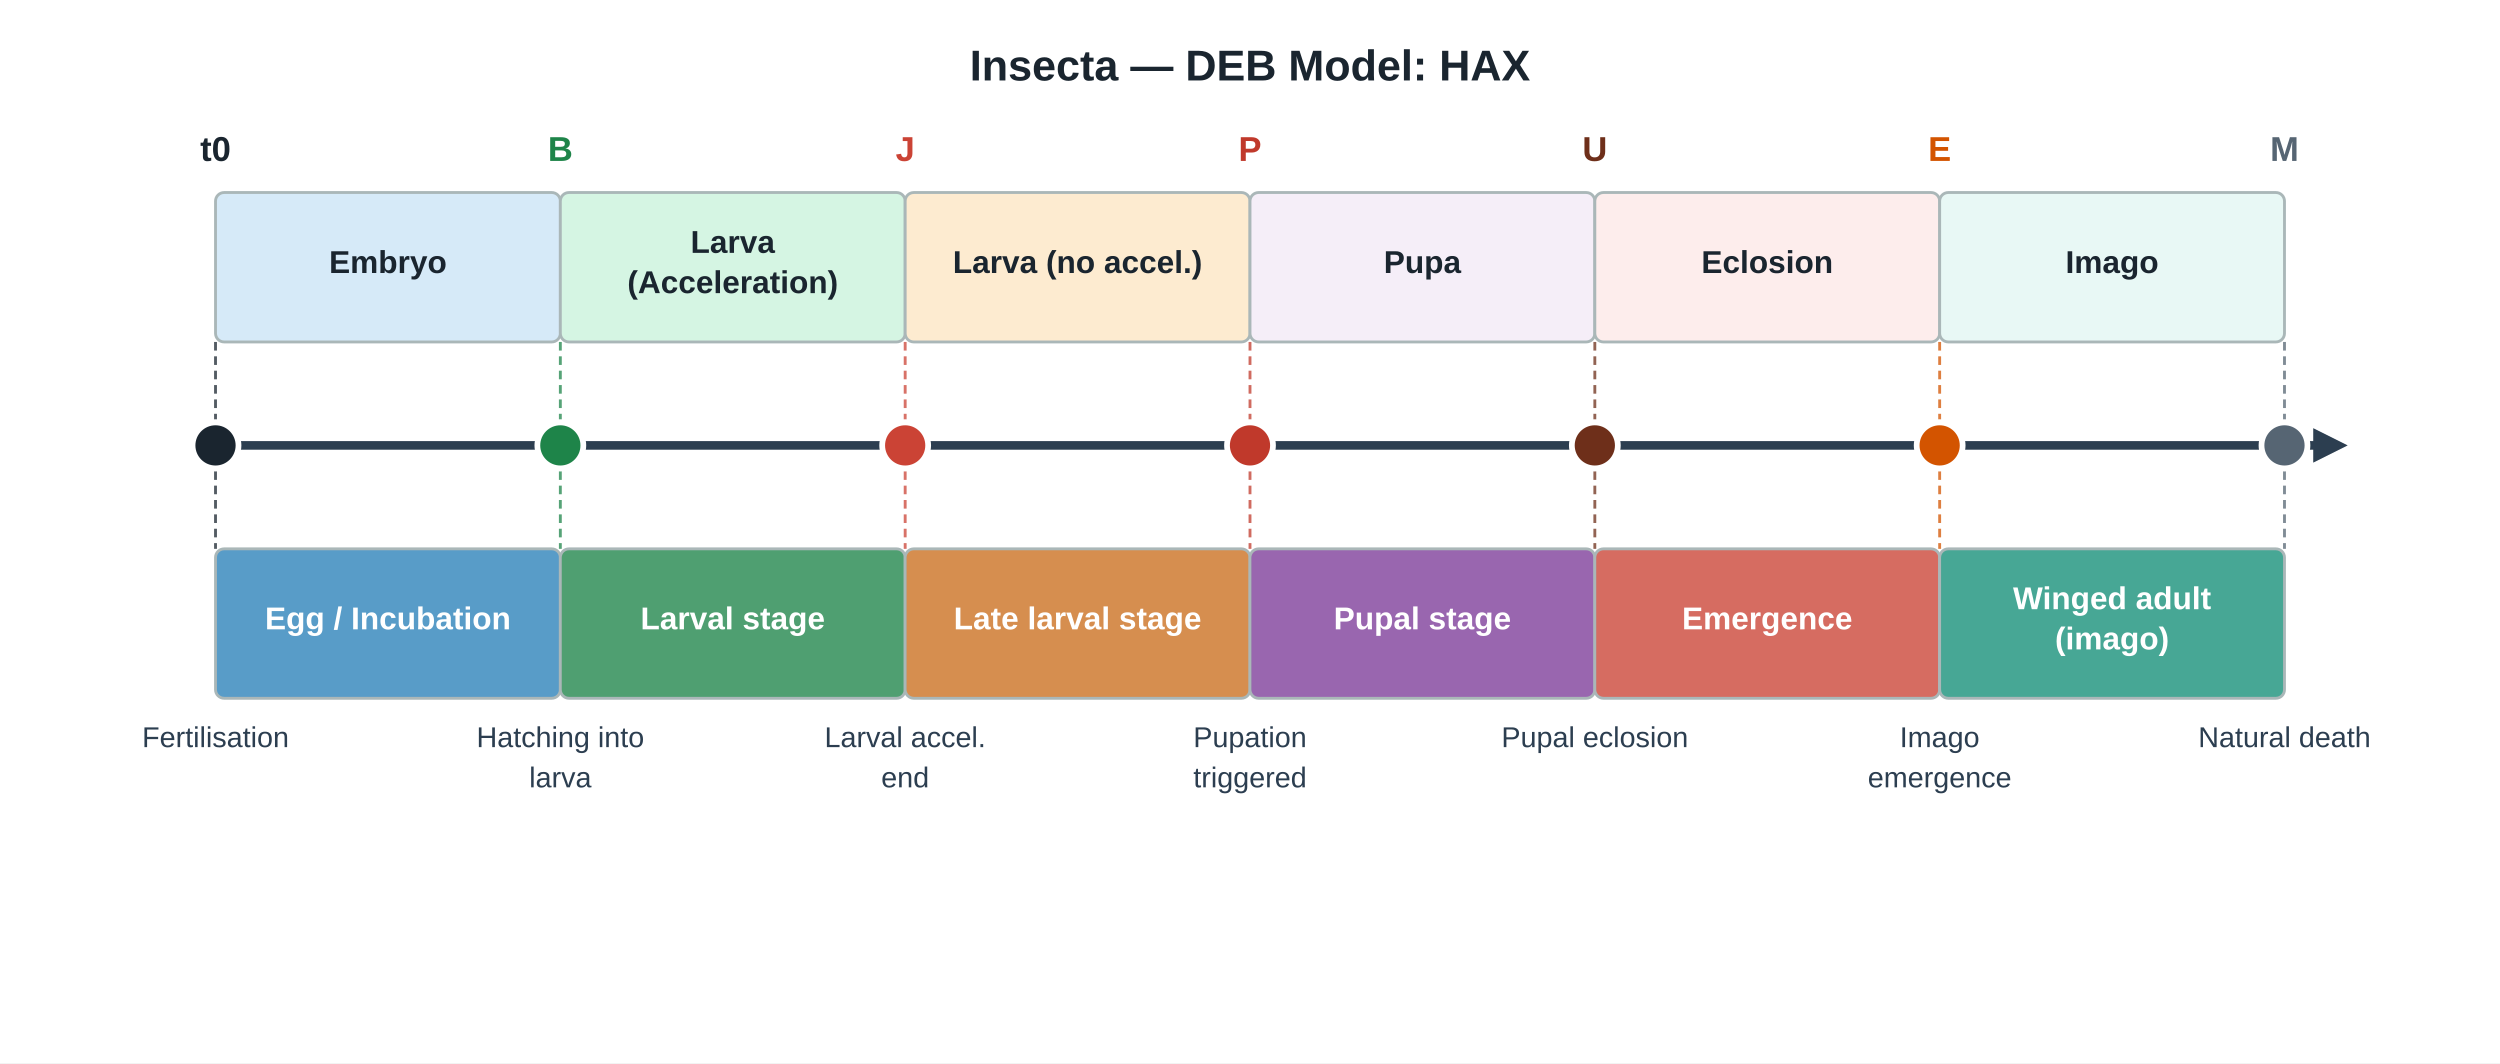
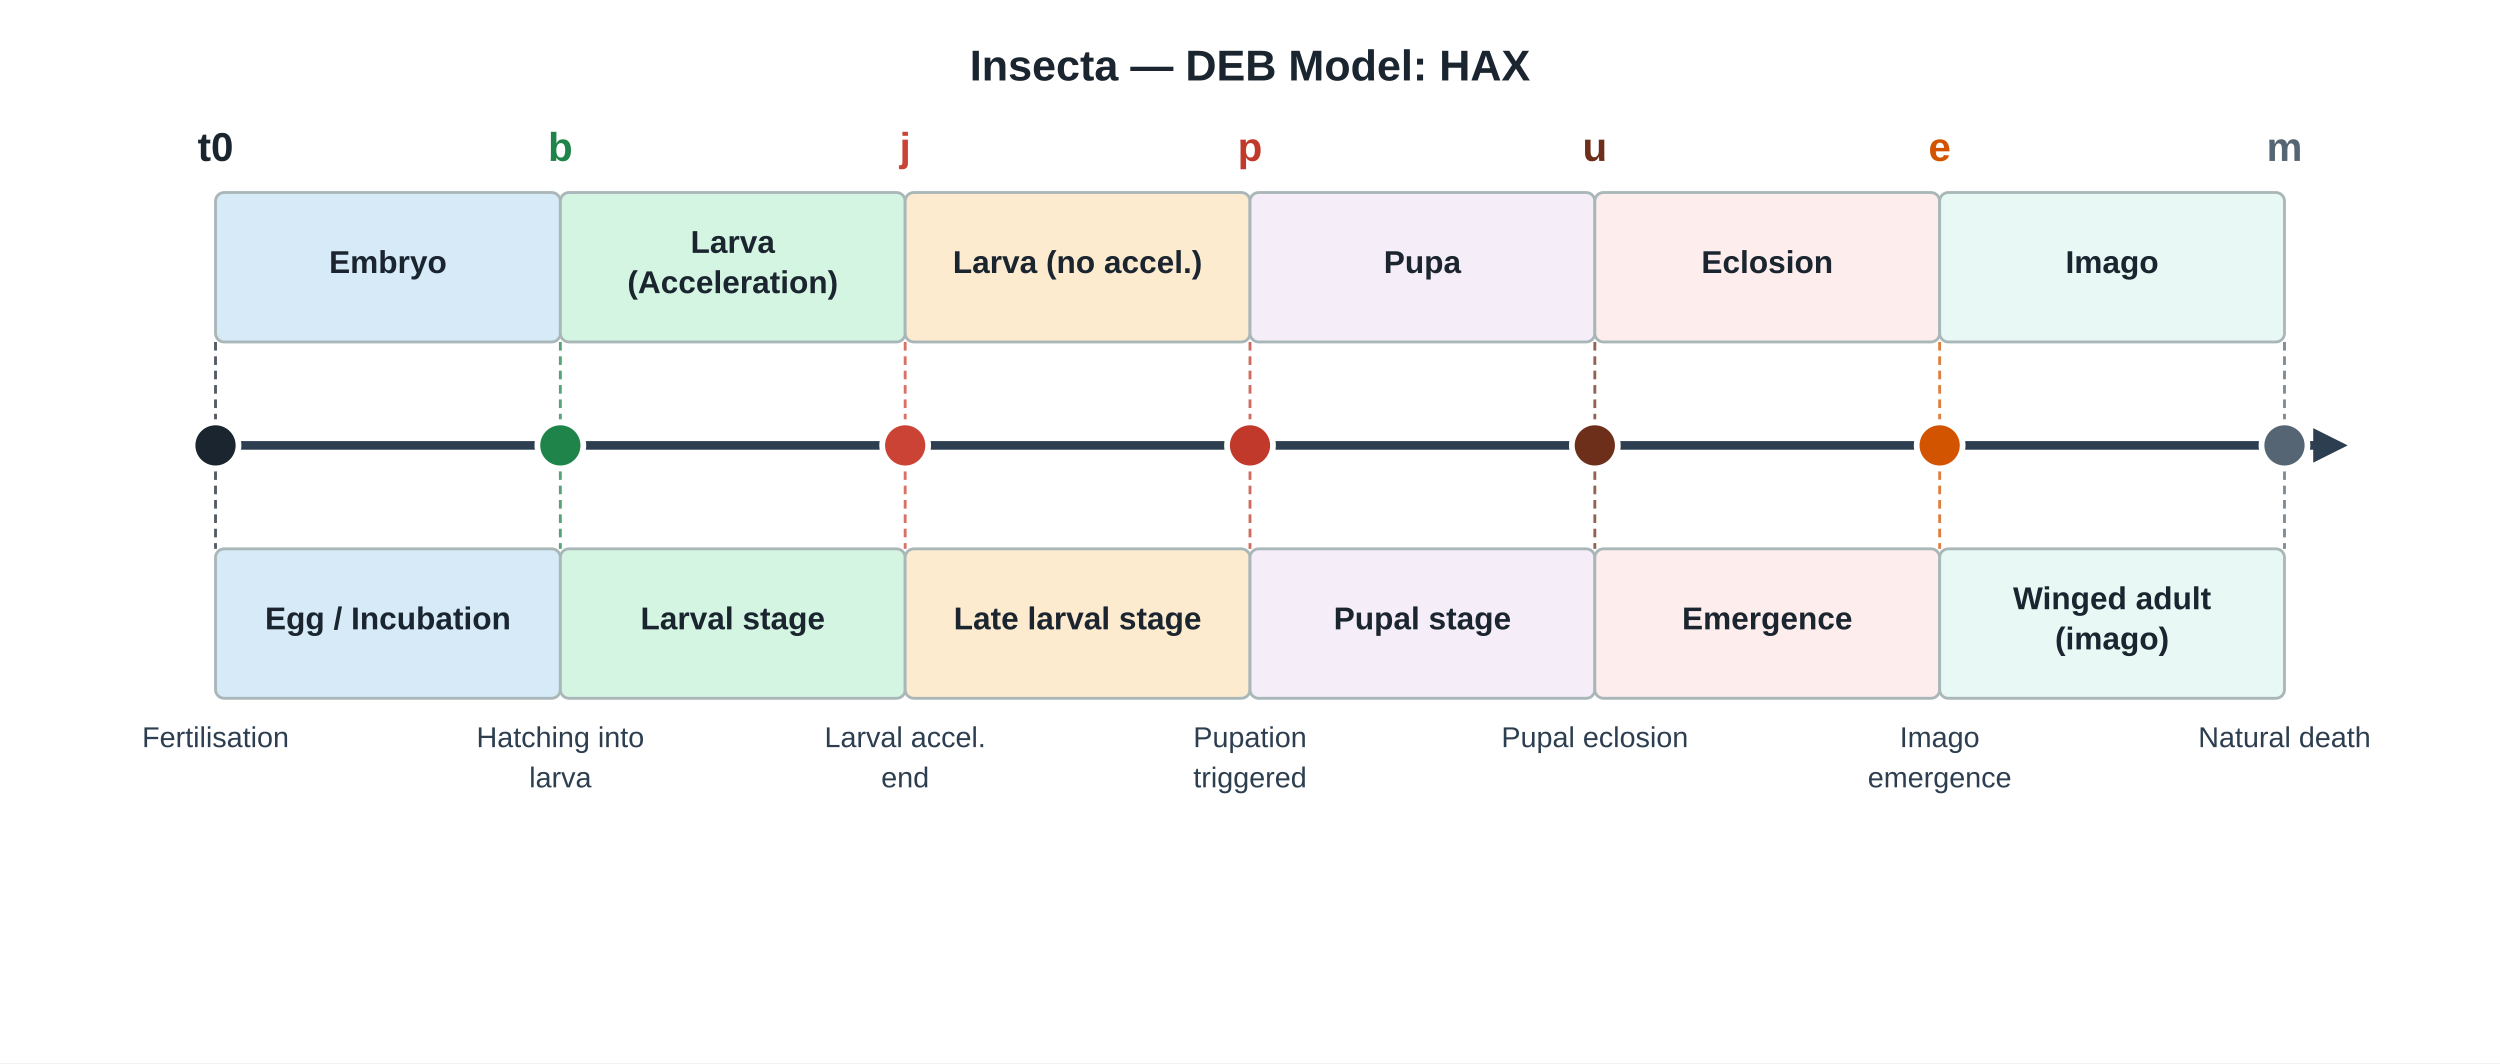
<svg xmlns="http://www.w3.org/2000/svg" width="870" height="370" viewBox="0 0 870 370" font-family="Arial,Helvetica,sans-serif">
  <rect width="870" height="370" fill="white" />
  <text x="435.0" y="28" text-anchor="middle" font-size="15" font-weight="bold" fill="#1A252F">Insecta — DEB Model: HAX</text>
  <rect x="75" y="67" width="120" height="52" fill="#D6EAF8" stroke="#AAB7B8" stroke-width="1" rx="3" />
  <text x="135.0" y="95.0" text-anchor="middle" font-size="11" font-weight="bold" fill="#1A252F">Embryo</text>
-   <rect x="75" y="191" width="120" height="52" fill="#2980B9" stroke="#AAB7B8" stroke-width="1" rx="3" fill-opacity="0.78" />
-   <text x="135.0" y="219.0" text-anchor="middle" font-size="11" font-weight="bold" fill="white">Egg / Incubation</text>
+   <rect x="75" y="191" width="120" height="52" fill="#D6EAF8" stroke="#AAB7B8" stroke-width="1" rx="3" />
+   <text x="135.0" y="219.0" text-anchor="middle" font-size="11" font-weight="bold" fill="#1A252F">Egg / Incubation</text>
  <rect x="195" y="67" width="120" height="52" fill="#D5F5E3" stroke="#AAB7B8" stroke-width="1" rx="3" />
  <text x="255.0" y="88.0" text-anchor="middle" font-size="11" font-weight="bold" fill="#1A252F">Larva</text>
  <text x="255.0" y="102.0" text-anchor="middle" font-size="11" font-weight="bold" fill="#1A252F">(Acceleration)</text>
-   <rect x="195" y="191" width="120" height="52" fill="#1E8449" stroke="#AAB7B8" stroke-width="1" rx="3" fill-opacity="0.78" />
-   <text x="255.0" y="219.0" text-anchor="middle" font-size="11" font-weight="bold" fill="white">Larval stage</text>
+   <rect x="195" y="191" width="120" height="52" fill="#D5F5E3" stroke="#AAB7B8" stroke-width="1" rx="3" />
+   <text x="255.0" y="219.0" text-anchor="middle" font-size="11" font-weight="bold" fill="#1A252F">Larval stage</text>
  <rect x="315" y="67" width="120" height="52" fill="#FDEBD0" stroke="#AAB7B8" stroke-width="1" rx="3" />
  <text x="375.0" y="95.0" text-anchor="middle" font-size="11" font-weight="bold" fill="#1A252F">Larva (no accel.)</text>
-   <rect x="315" y="191" width="120" height="52" fill="#CA6F1E" stroke="#AAB7B8" stroke-width="1" rx="3" fill-opacity="0.78" />
-   <text x="375.0" y="219.0" text-anchor="middle" font-size="11" font-weight="bold" fill="white">Late larval stage</text>
+   <rect x="315" y="191" width="120" height="52" fill="#FDEBD0" stroke="#AAB7B8" stroke-width="1" rx="3" />
+   <text x="375.0" y="219.0" text-anchor="middle" font-size="11" font-weight="bold" fill="#1A252F">Late larval stage</text>
  <rect x="435" y="67" width="120" height="52" fill="#F5EEF8" stroke="#AAB7B8" stroke-width="1" rx="3" />
  <text x="495.0" y="95.0" text-anchor="middle" font-size="11" font-weight="bold" fill="#1A252F">Pupa</text>
-   <rect x="435" y="191" width="120" height="52" fill="#7D3C98" stroke="#AAB7B8" stroke-width="1" rx="3" fill-opacity="0.78" />
-   <text x="495.0" y="219.0" text-anchor="middle" font-size="11" font-weight="bold" fill="white">Pupal stage</text>
+   <rect x="435" y="191" width="120" height="52" fill="#F5EEF8" stroke="#AAB7B8" stroke-width="1" rx="3" />
+   <text x="495.0" y="219.0" text-anchor="middle" font-size="11" font-weight="bold" fill="#1A252F">Pupal stage</text>
  <rect x="555" y="67" width="120" height="52" fill="#FDEDEC" stroke="#AAB7B8" stroke-width="1" rx="3" />
  <text x="615.0" y="95.0" text-anchor="middle" font-size="11" font-weight="bold" fill="#1A252F">Eclosion</text>
-   <rect x="555" y="191" width="120" height="52" fill="#CB4335" stroke="#AAB7B8" stroke-width="1" rx="3" fill-opacity="0.78" />
-   <text x="615.0" y="219.0" text-anchor="middle" font-size="11" font-weight="bold" fill="white">Emergence</text>
+   <rect x="555" y="191" width="120" height="52" fill="#FDEDEC" stroke="#AAB7B8" stroke-width="1" rx="3" />
+   <text x="615.0" y="219.0" text-anchor="middle" font-size="11" font-weight="bold" fill="#1A252F">Emergence</text>
  <rect x="675" y="67" width="120" height="52" fill="#E8F8F5" stroke="#AAB7B8" stroke-width="1" rx="3" />
  <text x="735.0" y="95.0" text-anchor="middle" font-size="11" font-weight="bold" fill="#1A252F">Imago</text>
-   <rect x="675" y="191" width="120" height="52" fill="#148F77" stroke="#AAB7B8" stroke-width="1" rx="3" fill-opacity="0.78" />
-   <text x="735.0" y="212.0" text-anchor="middle" font-size="11" font-weight="bold" fill="white">Winged adult</text>
-   <text x="735.0" y="226.0" text-anchor="middle" font-size="11" font-weight="bold" fill="white">(imago)</text>
+   <rect x="675" y="191" width="120" height="52" fill="#E8F8F5" stroke="#AAB7B8" stroke-width="1" rx="3" />
+   <text x="735.0" y="212.0" text-anchor="middle" font-size="11" font-weight="bold" fill="#1A252F">Winged adult</text>
+   <text x="735.0" y="226.0" text-anchor="middle" font-size="11" font-weight="bold" fill="#1A252F">(imago)</text>
  <line x1="75" y1="155" x2="807" y2="155" stroke="#2C3E50" stroke-width="3" />
  <polygon points="817,155 805,149 805,161" fill="#2C3E50" />
  <line x1="75" y1="119" x2="75" y2="146" stroke="#1A252F" stroke-width="1" stroke-dasharray="3,2" opacity="0.75" />
  <line x1="75" y1="164" x2="75" y2="191" stroke="#1A252F" stroke-width="1" stroke-dasharray="3,2" opacity="0.75" />
  <circle cx="75" cy="155" r="8" fill="#1A252F" stroke="white" stroke-width="2" />
-   <text x="75" y="56" text-anchor="middle" font-size="12" font-weight="bold" fill="#1A252F">t0</text>
+   <text x="75" y="56" text-anchor="middle" font-size="14" font-weight="bold" fill="#1A252F">t0</text>
  <text x="75" y="260" text-anchor="middle" font-size="10" fill="#2C3E50">Fertilisation</text>
  <line x1="195" y1="119" x2="195" y2="146" stroke="#1E8449" stroke-width="1" stroke-dasharray="3,2" opacity="0.75" />
  <line x1="195" y1="164" x2="195" y2="191" stroke="#1E8449" stroke-width="1" stroke-dasharray="3,2" opacity="0.75" />
  <circle cx="195" cy="155" r="8" fill="#1E8449" stroke="white" stroke-width="2" />
-   <text x="195" y="56" text-anchor="middle" font-size="12" font-weight="bold" fill="#1E8449">B</text>
+   <text x="195" y="56" text-anchor="middle" font-size="14" font-weight="bold" fill="#1E8449">b</text>
  <text x="195" y="260" text-anchor="middle" font-size="10" fill="#2C3E50">Hatching into</text>
  <text x="195" y="274" text-anchor="middle" font-size="10" fill="#2C3E50">larva</text>
  <line x1="315" y1="119" x2="315" y2="146" stroke="#CB4335" stroke-width="1" stroke-dasharray="3,2" opacity="0.75" />
  <line x1="315" y1="164" x2="315" y2="191" stroke="#CB4335" stroke-width="1" stroke-dasharray="3,2" opacity="0.75" />
  <circle cx="315" cy="155" r="8" fill="#CB4335" stroke="white" stroke-width="2" />
-   <text x="315" y="56" text-anchor="middle" font-size="12" font-weight="bold" fill="#CB4335">J</text>
+   <text x="315" y="56" text-anchor="middle" font-size="14" font-weight="bold" fill="#CB4335">j</text>
  <text x="315" y="260" text-anchor="middle" font-size="10" fill="#2C3E50">Larval accel.</text>
  <text x="315" y="274" text-anchor="middle" font-size="10" fill="#2C3E50">end</text>
  <line x1="435" y1="119" x2="435" y2="146" stroke="#C0392B" stroke-width="1" stroke-dasharray="3,2" opacity="0.75" />
  <line x1="435" y1="164" x2="435" y2="191" stroke="#C0392B" stroke-width="1" stroke-dasharray="3,2" opacity="0.75" />
  <circle cx="435" cy="155" r="8" fill="#C0392B" stroke="white" stroke-width="2" />
-   <text x="435" y="56" text-anchor="middle" font-size="12" font-weight="bold" fill="#C0392B">P</text>
+   <text x="435" y="56" text-anchor="middle" font-size="14" font-weight="bold" fill="#C0392B">p</text>
  <text x="435" y="260" text-anchor="middle" font-size="10" fill="#2C3E50">Pupation</text>
  <text x="435" y="274" text-anchor="middle" font-size="10" fill="#2C3E50">triggered</text>
  <line x1="555" y1="119" x2="555" y2="146" stroke="#6E2F1A" stroke-width="1" stroke-dasharray="3,2" opacity="0.75" />
  <line x1="555" y1="164" x2="555" y2="191" stroke="#6E2F1A" stroke-width="1" stroke-dasharray="3,2" opacity="0.75" />
  <circle cx="555" cy="155" r="8" fill="#6E2F1A" stroke="white" stroke-width="2" />
-   <text x="555" y="56" text-anchor="middle" font-size="12" font-weight="bold" fill="#6E2F1A">U</text>
+   <text x="555" y="56" text-anchor="middle" font-size="14" font-weight="bold" fill="#6E2F1A">u</text>
  <text x="555" y="260" text-anchor="middle" font-size="10" fill="#2C3E50">Pupal eclosion</text>
  <line x1="675" y1="119" x2="675" y2="146" stroke="#D35400" stroke-width="1" stroke-dasharray="3,2" opacity="0.75" />
  <line x1="675" y1="164" x2="675" y2="191" stroke="#D35400" stroke-width="1" stroke-dasharray="3,2" opacity="0.75" />
  <circle cx="675" cy="155" r="8" fill="#D35400" stroke="white" stroke-width="2" />
-   <text x="675" y="56" text-anchor="middle" font-size="12" font-weight="bold" fill="#D35400">E</text>
+   <text x="675" y="56" text-anchor="middle" font-size="14" font-weight="bold" fill="#D35400">e</text>
  <text x="675" y="260" text-anchor="middle" font-size="10" fill="#2C3E50">Imago</text>
  <text x="675" y="274" text-anchor="middle" font-size="10" fill="#2C3E50">emergence</text>
  <line x1="795" y1="119" x2="795" y2="146" stroke="#566573" stroke-width="1" stroke-dasharray="3,2" opacity="0.75" />
  <line x1="795" y1="164" x2="795" y2="191" stroke="#566573" stroke-width="1" stroke-dasharray="3,2" opacity="0.75" />
  <circle cx="795" cy="155" r="8" fill="#566573" stroke="white" stroke-width="2" />
-   <text x="795" y="56" text-anchor="middle" font-size="12" font-weight="bold" fill="#566573">M</text>
+   <text x="795" y="56" text-anchor="middle" font-size="14" font-weight="bold" fill="#566573">m</text>
  <text x="795" y="260" text-anchor="middle" font-size="10" fill="#2C3E50">Natural death</text>
</svg>
